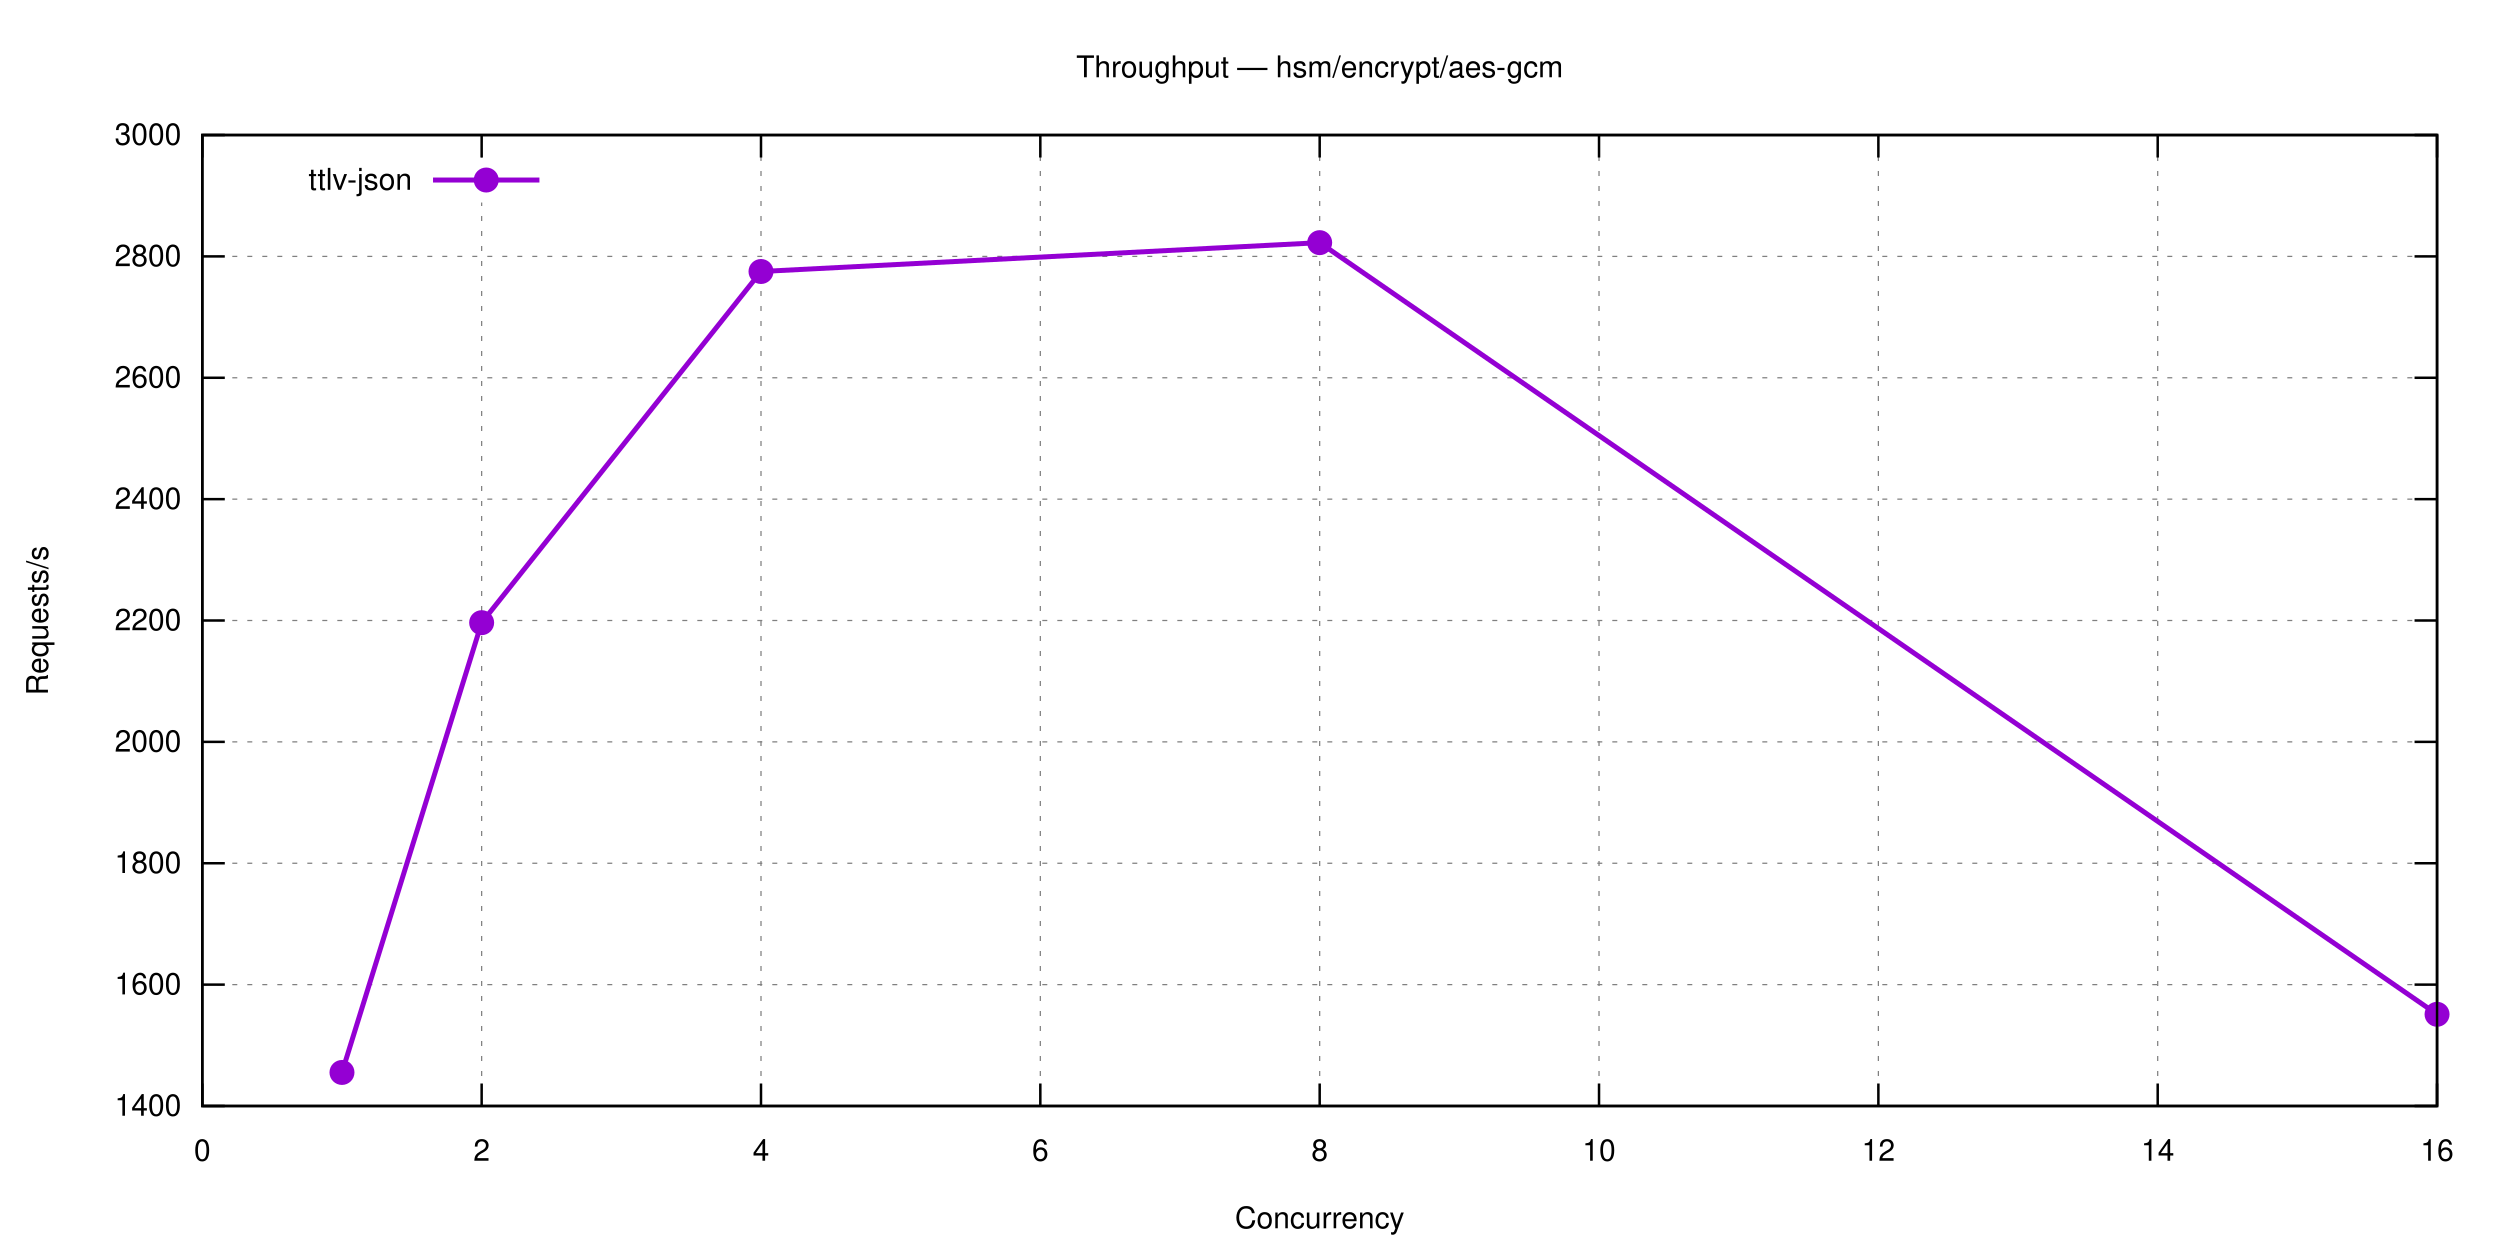
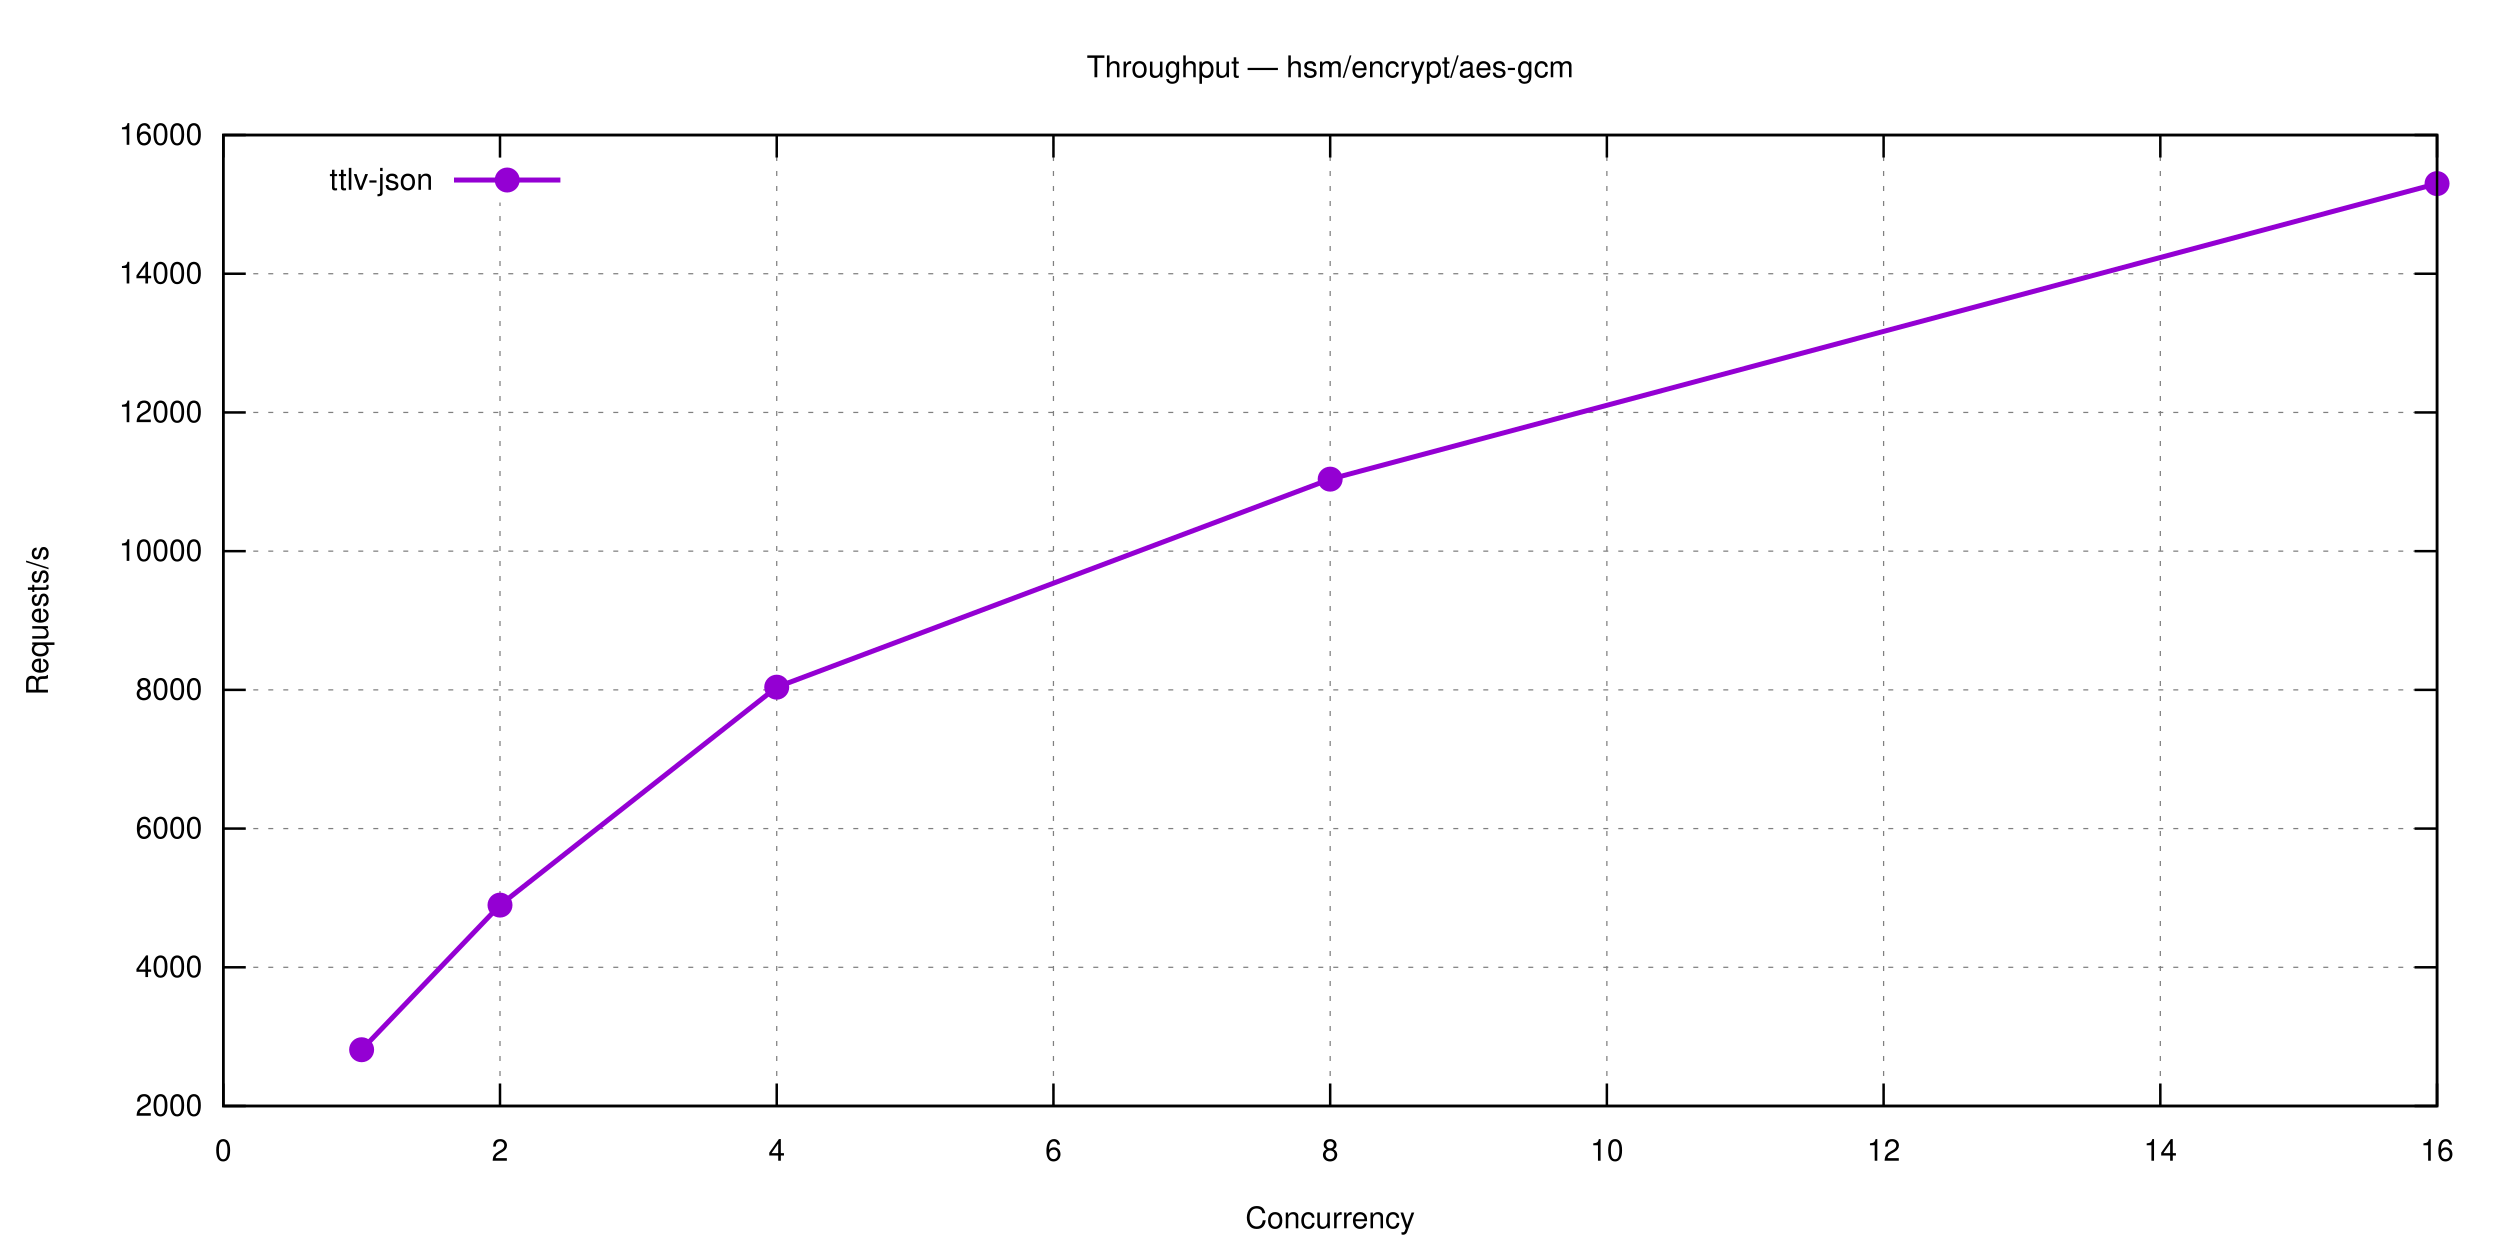
<svg xmlns="http://www.w3.org/2000/svg" xmlns:xlink="http://www.w3.org/1999/xlink" width="1000" height="500" viewBox="0 0 1000 500">
  <g id="gnuplot_canvas">
    <rect x="0" y="0" width="1000" height="500" fill="none" />
    <defs>
      <circle id="gpDot" r="0.5" stroke-width="0.5" stroke="currentColor" />
      <path id="gpPt0" stroke-width="0.222" stroke="currentColor" d="M-1,0 h2 M0,-1 v2" />
      <path id="gpPt1" stroke-width="0.222" stroke="currentColor" d="M-1,-1 L1,1 M1,-1 L-1,1" />
      <path id="gpPt2" stroke-width="0.222" stroke="currentColor" d="M-1,0 L1,0 M0,-1 L0,1 M-1,-1 L1,1 M-1,1 L1,-1" />
      <rect id="gpPt3" stroke-width="0.222" stroke="currentColor" x="-1" y="-1" width="2" height="2" />
      <rect id="gpPt4" stroke-width="0.222" stroke="currentColor" fill="currentColor" x="-1" y="-1" width="2" height="2" />
      <circle id="gpPt5" stroke-width="0.222" stroke="currentColor" cx="0" cy="0" r="1" />
      <use xlink:href="#gpPt5" id="gpPt6" fill="currentColor" stroke="none" />
      <path id="gpPt7" stroke-width="0.222" stroke="currentColor" d="M0,-1.33 L-1.33,0.67 L1.33,0.67 z" />
      <use xlink:href="#gpPt7" id="gpPt8" fill="currentColor" stroke="none" />
      <use xlink:href="#gpPt7" id="gpPt9" stroke="currentColor" transform="rotate(180)" />
      <use xlink:href="#gpPt9" id="gpPt10" fill="currentColor" stroke="none" />
      <use xlink:href="#gpPt3" id="gpPt11" stroke="currentColor" transform="rotate(45)" />
      <use xlink:href="#gpPt11" id="gpPt12" fill="currentColor" stroke="none" />
      <path id="gpPt13" stroke-width="0.222" stroke="currentColor" d="M0,1.330 L1.265,0.411 L0.782,-1.067 L-0.782,-1.076 L-1.265,0.411 z" />
      <use xlink:href="#gpPt13" id="gpPt14" fill="currentColor" stroke="none" />
      <filter id="textbox" filterUnits="objectBoundingBox" x="0" y="0" height="1" width="1">
        <feFlood flood-color="white" flood-opacity="1" result="bgnd" />
        <feComposite in="SourceGraphic" in2="bgnd" operator="atop" />
      </filter>
      <filter id="greybox" filterUnits="objectBoundingBox" x="0" y="0" height="1" width="1">
        <feFlood flood-color="lightgrey" flood-opacity="1" result="grey" />
        <feComposite in="SourceGraphic" in2="grey" operator="atop" />
      </filter>
    </defs>
    <g fill="none" color="white" stroke="currentColor" stroke-width="1.00" stroke-linecap="butt" stroke-linejoin="miter">
</g>
    <g fill="none" color="black" stroke="currentColor" stroke-width="1.00" stroke-linecap="butt" stroke-linejoin="miter">
</g>
    <g fill="none" color="black" stroke="black" stroke-width="0.50" stroke-linecap="butt" stroke-linejoin="miter">
</g>
    <g fill="none" color="gray" stroke="currentColor" stroke-width="0.50" stroke-linecap="butt" stroke-linejoin="miter">
-       <path stroke="gray" stroke-dasharray="2,4" class="gridline" d="M80.92,442.40 L974.82,442.40  " />
-     </g>
-     <g fill="none" color="gray" stroke="gray" stroke-width="1.00" stroke-linecap="butt" stroke-linejoin="miter">
- </g>
-     <g fill="none" color="black" stroke="currentColor" stroke-width="1.00" stroke-linecap="butt" stroke-linejoin="miter">
-       <path stroke="black" d="M80.92,442.40 L89.92,442.40 M974.82,442.40 L965.82,442.40  " />
-       <g transform="translate(72.53,446.30)" stroke="none" fill="black" font-family="Helvetica" font-size="12.00" text-anchor="end">
-         <text>
-           <tspan font-family="Helvetica"> 1400</tspan>
-         </text>
-       </g>
-     </g>
-     <g fill="none" color="black" stroke="currentColor" stroke-width="1.00" stroke-linecap="butt" stroke-linejoin="miter">
- </g>
-     <g fill="none" color="black" stroke="black" stroke-width="0.50" stroke-linecap="butt" stroke-linejoin="miter">
- </g>
-     <g fill="none" color="gray" stroke="currentColor" stroke-width="0.50" stroke-linecap="butt" stroke-linejoin="miter">
-       <path stroke="gray" stroke-dasharray="2,4" class="gridline" d="M80.92,393.85 L974.82,393.85  " />
-     </g>
-     <g fill="none" color="gray" stroke="gray" stroke-width="1.00" stroke-linecap="butt" stroke-linejoin="miter">
- </g>
-     <g fill="none" color="black" stroke="currentColor" stroke-width="1.00" stroke-linecap="butt" stroke-linejoin="miter">
-       <path stroke="black" d="M80.92,393.85 L89.92,393.85 M974.82,393.85 L965.82,393.85  " />
-       <g transform="translate(72.53,397.75)" stroke="none" fill="black" font-family="Helvetica" font-size="12.00" text-anchor="end">
-         <text>
-           <tspan font-family="Helvetica"> 1600</tspan>
-         </text>
-       </g>
-     </g>
-     <g fill="none" color="black" stroke="currentColor" stroke-width="1.00" stroke-linecap="butt" stroke-linejoin="miter">
- </g>
-     <g fill="none" color="black" stroke="black" stroke-width="0.50" stroke-linecap="butt" stroke-linejoin="miter">
- </g>
-     <g fill="none" color="gray" stroke="currentColor" stroke-width="0.50" stroke-linecap="butt" stroke-linejoin="miter">
-       <path stroke="gray" stroke-dasharray="2,4" class="gridline" d="M80.92,345.30 L974.82,345.30  " />
-     </g>
-     <g fill="none" color="gray" stroke="gray" stroke-width="1.00" stroke-linecap="butt" stroke-linejoin="miter">
- </g>
-     <g fill="none" color="black" stroke="currentColor" stroke-width="1.00" stroke-linecap="butt" stroke-linejoin="miter">
-       <path stroke="black" d="M80.92,345.30 L89.92,345.30 M974.82,345.30 L965.82,345.30  " />
-       <g transform="translate(72.53,349.20)" stroke="none" fill="black" font-family="Helvetica" font-size="12.00" text-anchor="end">
-         <text>
-           <tspan font-family="Helvetica"> 1800</tspan>
-         </text>
-       </g>
-     </g>
-     <g fill="none" color="black" stroke="currentColor" stroke-width="1.00" stroke-linecap="butt" stroke-linejoin="miter">
- </g>
-     <g fill="none" color="black" stroke="black" stroke-width="0.50" stroke-linecap="butt" stroke-linejoin="miter">
- </g>
-     <g fill="none" color="gray" stroke="currentColor" stroke-width="0.50" stroke-linecap="butt" stroke-linejoin="miter">
-       <path stroke="gray" stroke-dasharray="2,4" class="gridline" d="M80.92,296.75 L974.82,296.75  " />
-     </g>
-     <g fill="none" color="gray" stroke="gray" stroke-width="1.00" stroke-linecap="butt" stroke-linejoin="miter">
- </g>
-     <g fill="none" color="black" stroke="currentColor" stroke-width="1.00" stroke-linecap="butt" stroke-linejoin="miter">
-       <path stroke="black" d="M80.92,296.75 L89.92,296.75 M974.82,296.75 L965.82,296.75  " />
-       <g transform="translate(72.53,300.65)" stroke="none" fill="black" font-family="Helvetica" font-size="12.00" text-anchor="end">
+       <path stroke="gray" stroke-dasharray="2,4" class="gridline" d="M89.31,442.40 L974.82,442.40  " />
+     </g>
+     <g fill="none" color="gray" stroke="gray" stroke-width="1.00" stroke-linecap="butt" stroke-linejoin="miter">
+ </g>
+     <g fill="none" color="black" stroke="currentColor" stroke-width="1.00" stroke-linecap="butt" stroke-linejoin="miter">
+       <path stroke="black" d="M89.31,442.40 L98.31,442.40 M974.82,442.40 L965.82,442.40  " />
+       <g transform="translate(80.92,446.30)" stroke="none" fill="black" font-family="Helvetica" font-size="12.00" text-anchor="end">
        <text>
          <tspan font-family="Helvetica"> 2000</tspan>
        </text>
      </g>
    </g>
    <g fill="none" color="black" stroke="currentColor" stroke-width="1.00" stroke-linecap="butt" stroke-linejoin="miter">
</g>
    <g fill="none" color="black" stroke="black" stroke-width="0.50" stroke-linecap="butt" stroke-linejoin="miter">
</g>
    <g fill="none" color="gray" stroke="currentColor" stroke-width="0.50" stroke-linecap="butt" stroke-linejoin="miter">
-       <path stroke="gray" stroke-dasharray="2,4" class="gridline" d="M80.92,248.20 L974.82,248.20  " />
-     </g>
-     <g fill="none" color="gray" stroke="gray" stroke-width="1.00" stroke-linecap="butt" stroke-linejoin="miter">
- </g>
-     <g fill="none" color="black" stroke="currentColor" stroke-width="1.00" stroke-linecap="butt" stroke-linejoin="miter">
-       <path stroke="black" d="M80.92,248.20 L89.92,248.20 M974.82,248.20 L965.82,248.20  " />
-       <g transform="translate(72.53,252.10)" stroke="none" fill="black" font-family="Helvetica" font-size="12.00" text-anchor="end">
-         <text>
-           <tspan font-family="Helvetica"> 2200</tspan>
-         </text>
-       </g>
-     </g>
-     <g fill="none" color="black" stroke="currentColor" stroke-width="1.00" stroke-linecap="butt" stroke-linejoin="miter">
- </g>
-     <g fill="none" color="black" stroke="black" stroke-width="0.50" stroke-linecap="butt" stroke-linejoin="miter">
- </g>
-     <g fill="none" color="gray" stroke="currentColor" stroke-width="0.50" stroke-linecap="butt" stroke-linejoin="miter">
-       <path stroke="gray" stroke-dasharray="2,4" class="gridline" d="M80.92,199.66 L974.82,199.66  " />
-     </g>
-     <g fill="none" color="gray" stroke="gray" stroke-width="1.00" stroke-linecap="butt" stroke-linejoin="miter">
- </g>
-     <g fill="none" color="black" stroke="currentColor" stroke-width="1.00" stroke-linecap="butt" stroke-linejoin="miter">
-       <path stroke="black" d="M80.92,199.66 L89.92,199.66 M974.82,199.66 L965.82,199.66  " />
-       <g transform="translate(72.53,203.56)" stroke="none" fill="black" font-family="Helvetica" font-size="12.00" text-anchor="end">
-         <text>
-           <tspan font-family="Helvetica"> 2400</tspan>
-         </text>
-       </g>
-     </g>
-     <g fill="none" color="black" stroke="currentColor" stroke-width="1.00" stroke-linecap="butt" stroke-linejoin="miter">
- </g>
-     <g fill="none" color="black" stroke="black" stroke-width="0.50" stroke-linecap="butt" stroke-linejoin="miter">
- </g>
-     <g fill="none" color="gray" stroke="currentColor" stroke-width="0.50" stroke-linecap="butt" stroke-linejoin="miter">
-       <path stroke="gray" stroke-dasharray="2,4" class="gridline" d="M80.92,151.11 L974.82,151.11  " />
-     </g>
-     <g fill="none" color="gray" stroke="gray" stroke-width="1.00" stroke-linecap="butt" stroke-linejoin="miter">
- </g>
-     <g fill="none" color="black" stroke="currentColor" stroke-width="1.00" stroke-linecap="butt" stroke-linejoin="miter">
-       <path stroke="black" d="M80.92,151.11 L89.92,151.11 M974.82,151.11 L965.82,151.11  " />
-       <g transform="translate(72.53,155.01)" stroke="none" fill="black" font-family="Helvetica" font-size="12.00" text-anchor="end">
-         <text>
-           <tspan font-family="Helvetica"> 2600</tspan>
-         </text>
-       </g>
-     </g>
-     <g fill="none" color="black" stroke="currentColor" stroke-width="1.00" stroke-linecap="butt" stroke-linejoin="miter">
- </g>
-     <g fill="none" color="black" stroke="black" stroke-width="0.50" stroke-linecap="butt" stroke-linejoin="miter">
- </g>
-     <g fill="none" color="gray" stroke="currentColor" stroke-width="0.50" stroke-linecap="butt" stroke-linejoin="miter">
-       <path stroke="gray" stroke-dasharray="2,4" class="gridline" d="M80.92,102.56 L974.82,102.56  " />
-     </g>
-     <g fill="none" color="gray" stroke="gray" stroke-width="1.00" stroke-linecap="butt" stroke-linejoin="miter">
- </g>
-     <g fill="none" color="black" stroke="currentColor" stroke-width="1.00" stroke-linecap="butt" stroke-linejoin="miter">
-       <path stroke="black" d="M80.92,102.56 L89.92,102.56 M974.82,102.56 L965.82,102.56  " />
-       <g transform="translate(72.53,106.46)" stroke="none" fill="black" font-family="Helvetica" font-size="12.00" text-anchor="end">
-         <text>
-           <tspan font-family="Helvetica"> 2800</tspan>
-         </text>
-       </g>
-     </g>
-     <g fill="none" color="black" stroke="currentColor" stroke-width="1.00" stroke-linecap="butt" stroke-linejoin="miter">
- </g>
-     <g fill="none" color="black" stroke="black" stroke-width="0.50" stroke-linecap="butt" stroke-linejoin="miter">
- </g>
-     <g fill="none" color="gray" stroke="currentColor" stroke-width="0.50" stroke-linecap="butt" stroke-linejoin="miter">
-       <path stroke="gray" stroke-dasharray="2,4" class="gridline" d="M80.92,54.01 L974.82,54.01  " />
-     </g>
-     <g fill="none" color="gray" stroke="gray" stroke-width="1.00" stroke-linecap="butt" stroke-linejoin="miter">
- </g>
-     <g fill="none" color="black" stroke="currentColor" stroke-width="1.00" stroke-linecap="butt" stroke-linejoin="miter">
-       <path stroke="black" d="M80.92,54.01 L89.92,54.01 M974.82,54.01 L965.82,54.01  " />
-       <g transform="translate(72.53,57.91)" stroke="none" fill="black" font-family="Helvetica" font-size="12.00" text-anchor="end">
-         <text>
-           <tspan font-family="Helvetica"> 3000</tspan>
-         </text>
-       </g>
-     </g>
-     <g fill="none" color="black" stroke="currentColor" stroke-width="1.00" stroke-linecap="butt" stroke-linejoin="miter">
- </g>
-     <g fill="none" color="black" stroke="black" stroke-width="0.50" stroke-linecap="butt" stroke-linejoin="miter">
- </g>
-     <g fill="none" color="gray" stroke="currentColor" stroke-width="0.50" stroke-linecap="butt" stroke-linejoin="miter">
-       <path stroke="gray" stroke-dasharray="2,4" class="gridline" d="M80.92,442.40 L80.92,54.01  " />
-     </g>
-     <g fill="none" color="gray" stroke="gray" stroke-width="1.00" stroke-linecap="butt" stroke-linejoin="miter">
- </g>
-     <g fill="none" color="black" stroke="currentColor" stroke-width="1.00" stroke-linecap="butt" stroke-linejoin="miter">
-       <path stroke="black" d="M80.92,442.40 L80.92,433.40 M80.92,54.01 L80.92,63.01  " />
-       <g transform="translate(80.92,464.30)" stroke="none" fill="black" font-family="Helvetica" font-size="12.00" text-anchor="middle">
+       <path stroke="gray" stroke-dasharray="2,4" class="gridline" d="M89.31,386.92 L974.82,386.92  " />
+     </g>
+     <g fill="none" color="gray" stroke="gray" stroke-width="1.00" stroke-linecap="butt" stroke-linejoin="miter">
+ </g>
+     <g fill="none" color="black" stroke="currentColor" stroke-width="1.00" stroke-linecap="butt" stroke-linejoin="miter">
+       <path stroke="black" d="M89.31,386.92 L98.31,386.92 M974.82,386.92 L965.82,386.92  " />
+       <g transform="translate(80.92,390.82)" stroke="none" fill="black" font-family="Helvetica" font-size="12.00" text-anchor="end">
+         <text>
+           <tspan font-family="Helvetica"> 4000</tspan>
+         </text>
+       </g>
+     </g>
+     <g fill="none" color="black" stroke="currentColor" stroke-width="1.00" stroke-linecap="butt" stroke-linejoin="miter">
+ </g>
+     <g fill="none" color="black" stroke="black" stroke-width="0.50" stroke-linecap="butt" stroke-linejoin="miter">
+ </g>
+     <g fill="none" color="gray" stroke="currentColor" stroke-width="0.50" stroke-linecap="butt" stroke-linejoin="miter">
+       <path stroke="gray" stroke-dasharray="2,4" class="gridline" d="M89.31,331.43 L974.82,331.43  " />
+     </g>
+     <g fill="none" color="gray" stroke="gray" stroke-width="1.00" stroke-linecap="butt" stroke-linejoin="miter">
+ </g>
+     <g fill="none" color="black" stroke="currentColor" stroke-width="1.00" stroke-linecap="butt" stroke-linejoin="miter">
+       <path stroke="black" d="M89.31,331.43 L98.31,331.43 M974.82,331.43 L965.82,331.43  " />
+       <g transform="translate(80.92,335.33)" stroke="none" fill="black" font-family="Helvetica" font-size="12.00" text-anchor="end">
+         <text>
+           <tspan font-family="Helvetica"> 6000</tspan>
+         </text>
+       </g>
+     </g>
+     <g fill="none" color="black" stroke="currentColor" stroke-width="1.00" stroke-linecap="butt" stroke-linejoin="miter">
+ </g>
+     <g fill="none" color="black" stroke="black" stroke-width="0.50" stroke-linecap="butt" stroke-linejoin="miter">
+ </g>
+     <g fill="none" color="gray" stroke="currentColor" stroke-width="0.50" stroke-linecap="butt" stroke-linejoin="miter">
+       <path stroke="gray" stroke-dasharray="2,4" class="gridline" d="M89.31,275.95 L974.82,275.95  " />
+     </g>
+     <g fill="none" color="gray" stroke="gray" stroke-width="1.00" stroke-linecap="butt" stroke-linejoin="miter">
+ </g>
+     <g fill="none" color="black" stroke="currentColor" stroke-width="1.00" stroke-linecap="butt" stroke-linejoin="miter">
+       <path stroke="black" d="M89.31,275.95 L98.31,275.95 M974.82,275.95 L965.82,275.95  " />
+       <g transform="translate(80.92,279.85)" stroke="none" fill="black" font-family="Helvetica" font-size="12.00" text-anchor="end">
+         <text>
+           <tspan font-family="Helvetica"> 8000</tspan>
+         </text>
+       </g>
+     </g>
+     <g fill="none" color="black" stroke="currentColor" stroke-width="1.00" stroke-linecap="butt" stroke-linejoin="miter">
+ </g>
+     <g fill="none" color="black" stroke="black" stroke-width="0.50" stroke-linecap="butt" stroke-linejoin="miter">
+ </g>
+     <g fill="none" color="gray" stroke="currentColor" stroke-width="0.50" stroke-linecap="butt" stroke-linejoin="miter">
+       <path stroke="gray" stroke-dasharray="2,4" class="gridline" d="M89.31,220.46 L974.82,220.46  " />
+     </g>
+     <g fill="none" color="gray" stroke="gray" stroke-width="1.00" stroke-linecap="butt" stroke-linejoin="miter">
+ </g>
+     <g fill="none" color="black" stroke="currentColor" stroke-width="1.00" stroke-linecap="butt" stroke-linejoin="miter">
+       <path stroke="black" d="M89.31,220.46 L98.31,220.46 M974.82,220.46 L965.82,220.46  " />
+       <g transform="translate(80.92,224.36)" stroke="none" fill="black" font-family="Helvetica" font-size="12.00" text-anchor="end">
+         <text>
+           <tspan font-family="Helvetica"> 10000</tspan>
+         </text>
+       </g>
+     </g>
+     <g fill="none" color="black" stroke="currentColor" stroke-width="1.00" stroke-linecap="butt" stroke-linejoin="miter">
+ </g>
+     <g fill="none" color="black" stroke="black" stroke-width="0.50" stroke-linecap="butt" stroke-linejoin="miter">
+ </g>
+     <g fill="none" color="gray" stroke="currentColor" stroke-width="0.50" stroke-linecap="butt" stroke-linejoin="miter">
+       <path stroke="gray" stroke-dasharray="2,4" class="gridline" d="M89.31,164.98 L974.82,164.98  " />
+     </g>
+     <g fill="none" color="gray" stroke="gray" stroke-width="1.00" stroke-linecap="butt" stroke-linejoin="miter">
+ </g>
+     <g fill="none" color="black" stroke="currentColor" stroke-width="1.00" stroke-linecap="butt" stroke-linejoin="miter">
+       <path stroke="black" d="M89.31,164.98 L98.31,164.98 M974.82,164.98 L965.82,164.98  " />
+       <g transform="translate(80.92,168.88)" stroke="none" fill="black" font-family="Helvetica" font-size="12.00" text-anchor="end">
+         <text>
+           <tspan font-family="Helvetica"> 12000</tspan>
+         </text>
+       </g>
+     </g>
+     <g fill="none" color="black" stroke="currentColor" stroke-width="1.00" stroke-linecap="butt" stroke-linejoin="miter">
+ </g>
+     <g fill="none" color="black" stroke="black" stroke-width="0.50" stroke-linecap="butt" stroke-linejoin="miter">
+ </g>
+     <g fill="none" color="gray" stroke="currentColor" stroke-width="0.50" stroke-linecap="butt" stroke-linejoin="miter">
+       <path stroke="gray" stroke-dasharray="2,4" class="gridline" d="M89.31,109.49 L974.82,109.49  " />
+     </g>
+     <g fill="none" color="gray" stroke="gray" stroke-width="1.00" stroke-linecap="butt" stroke-linejoin="miter">
+ </g>
+     <g fill="none" color="black" stroke="currentColor" stroke-width="1.00" stroke-linecap="butt" stroke-linejoin="miter">
+       <path stroke="black" d="M89.31,109.49 L98.31,109.49 M974.82,109.49 L965.82,109.49  " />
+       <g transform="translate(80.92,113.39)" stroke="none" fill="black" font-family="Helvetica" font-size="12.00" text-anchor="end">
+         <text>
+           <tspan font-family="Helvetica"> 14000</tspan>
+         </text>
+       </g>
+     </g>
+     <g fill="none" color="black" stroke="currentColor" stroke-width="1.00" stroke-linecap="butt" stroke-linejoin="miter">
+ </g>
+     <g fill="none" color="black" stroke="black" stroke-width="0.50" stroke-linecap="butt" stroke-linejoin="miter">
+ </g>
+     <g fill="none" color="gray" stroke="currentColor" stroke-width="0.50" stroke-linecap="butt" stroke-linejoin="miter">
+       <path stroke="gray" stroke-dasharray="2,4" class="gridline" d="M89.31,54.01 L974.82,54.01  " />
+     </g>
+     <g fill="none" color="gray" stroke="gray" stroke-width="1.00" stroke-linecap="butt" stroke-linejoin="miter">
+ </g>
+     <g fill="none" color="black" stroke="currentColor" stroke-width="1.00" stroke-linecap="butt" stroke-linejoin="miter">
+       <path stroke="black" d="M89.31,54.01 L98.31,54.01 M974.82,54.01 L965.82,54.01  " />
+       <g transform="translate(80.92,57.91)" stroke="none" fill="black" font-family="Helvetica" font-size="12.00" text-anchor="end">
+         <text>
+           <tspan font-family="Helvetica"> 16000</tspan>
+         </text>
+       </g>
+     </g>
+     <g fill="none" color="black" stroke="currentColor" stroke-width="1.00" stroke-linecap="butt" stroke-linejoin="miter">
+ </g>
+     <g fill="none" color="black" stroke="black" stroke-width="0.50" stroke-linecap="butt" stroke-linejoin="miter">
+ </g>
+     <g fill="none" color="gray" stroke="currentColor" stroke-width="0.50" stroke-linecap="butt" stroke-linejoin="miter">
+       <path stroke="gray" stroke-dasharray="2,4" class="gridline" d="M89.31,442.40 L89.31,54.01  " />
+     </g>
+     <g fill="none" color="gray" stroke="gray" stroke-width="1.00" stroke-linecap="butt" stroke-linejoin="miter">
+ </g>
+     <g fill="none" color="black" stroke="currentColor" stroke-width="1.00" stroke-linecap="butt" stroke-linejoin="miter">
+       <path stroke="black" d="M89.31,442.40 L89.31,433.40 M89.31,54.01 L89.31,63.01  " />
+       <g transform="translate(89.31,464.30)" stroke="none" fill="black" font-family="Helvetica" font-size="12.00" text-anchor="middle">
        <text>
          <tspan font-family="Helvetica"> 0</tspan>
        </text>
      </g>
    </g>
    <g fill="none" color="black" stroke="currentColor" stroke-width="1.00" stroke-linecap="butt" stroke-linejoin="miter">
</g>
    <g fill="none" color="black" stroke="black" stroke-width="0.50" stroke-linecap="butt" stroke-linejoin="miter">
</g>
    <g fill="none" color="gray" stroke="currentColor" stroke-width="0.50" stroke-linecap="butt" stroke-linejoin="miter">
-       <path stroke="gray" stroke-dasharray="2,4" class="gridline" d="M192.66,442.40 L192.66,81.01 M192.66,63.01 L192.66,54.01  " />
-     </g>
-     <g fill="none" color="gray" stroke="gray" stroke-width="1.00" stroke-linecap="butt" stroke-linejoin="miter">
- </g>
-     <g fill="none" color="black" stroke="currentColor" stroke-width="1.00" stroke-linecap="butt" stroke-linejoin="miter">
-       <path stroke="black" d="M192.66,442.40 L192.66,433.40 M192.66,54.01 L192.66,63.01  " />
-       <g transform="translate(192.66,464.30)" stroke="none" fill="black" font-family="Helvetica" font-size="12.00" text-anchor="middle">
+       <path stroke="gray" stroke-dasharray="2,4" class="gridline" d="M200.00,442.40 L200.00,81.01 M200.00,63.01 L200.00,54.01  " />
+     </g>
+     <g fill="none" color="gray" stroke="gray" stroke-width="1.00" stroke-linecap="butt" stroke-linejoin="miter">
+ </g>
+     <g fill="none" color="black" stroke="currentColor" stroke-width="1.00" stroke-linecap="butt" stroke-linejoin="miter">
+       <path stroke="black" d="M200.00,442.40 L200.00,433.40 M200.00,54.01 L200.00,63.01  " />
+       <g transform="translate(200.00,464.30)" stroke="none" fill="black" font-family="Helvetica" font-size="12.00" text-anchor="middle">
        <text>
          <tspan font-family="Helvetica"> 2</tspan>
        </text>
      </g>
    </g>
    <g fill="none" color="black" stroke="currentColor" stroke-width="1.00" stroke-linecap="butt" stroke-linejoin="miter">
</g>
    <g fill="none" color="black" stroke="black" stroke-width="0.50" stroke-linecap="butt" stroke-linejoin="miter">
</g>
    <g fill="none" color="gray" stroke="currentColor" stroke-width="0.50" stroke-linecap="butt" stroke-linejoin="miter">
-       <path stroke="gray" stroke-dasharray="2,4" class="gridline" d="M304.40,442.40 L304.40,54.01  " />
-     </g>
-     <g fill="none" color="gray" stroke="gray" stroke-width="1.00" stroke-linecap="butt" stroke-linejoin="miter">
- </g>
-     <g fill="none" color="black" stroke="currentColor" stroke-width="1.00" stroke-linecap="butt" stroke-linejoin="miter">
-       <path stroke="black" d="M304.40,442.40 L304.40,433.40 M304.40,54.01 L304.40,63.01  " />
-       <g transform="translate(304.40,464.30)" stroke="none" fill="black" font-family="Helvetica" font-size="12.00" text-anchor="middle">
+       <path stroke="gray" stroke-dasharray="2,4" class="gridline" d="M310.69,442.40 L310.69,54.01  " />
+     </g>
+     <g fill="none" color="gray" stroke="gray" stroke-width="1.00" stroke-linecap="butt" stroke-linejoin="miter">
+ </g>
+     <g fill="none" color="black" stroke="currentColor" stroke-width="1.00" stroke-linecap="butt" stroke-linejoin="miter">
+       <path stroke="black" d="M310.69,442.40 L310.69,433.40 M310.69,54.01 L310.69,63.01  " />
+       <g transform="translate(310.69,464.30)" stroke="none" fill="black" font-family="Helvetica" font-size="12.00" text-anchor="middle">
        <text>
          <tspan font-family="Helvetica"> 4</tspan>
        </text>
      </g>
    </g>
    <g fill="none" color="black" stroke="currentColor" stroke-width="1.00" stroke-linecap="butt" stroke-linejoin="miter">
</g>
    <g fill="none" color="black" stroke="black" stroke-width="0.50" stroke-linecap="butt" stroke-linejoin="miter">
</g>
    <g fill="none" color="gray" stroke="currentColor" stroke-width="0.50" stroke-linecap="butt" stroke-linejoin="miter">
-       <path stroke="gray" stroke-dasharray="2,4" class="gridline" d="M416.13,442.40 L416.13,54.01  " />
-     </g>
-     <g fill="none" color="gray" stroke="gray" stroke-width="1.00" stroke-linecap="butt" stroke-linejoin="miter">
- </g>
-     <g fill="none" color="black" stroke="currentColor" stroke-width="1.00" stroke-linecap="butt" stroke-linejoin="miter">
-       <path stroke="black" d="M416.13,442.40 L416.13,433.40 M416.13,54.01 L416.13,63.01  " />
-       <g transform="translate(416.13,464.30)" stroke="none" fill="black" font-family="Helvetica" font-size="12.00" text-anchor="middle">
+       <path stroke="gray" stroke-dasharray="2,4" class="gridline" d="M421.38,442.40 L421.38,54.01  " />
+     </g>
+     <g fill="none" color="gray" stroke="gray" stroke-width="1.00" stroke-linecap="butt" stroke-linejoin="miter">
+ </g>
+     <g fill="none" color="black" stroke="currentColor" stroke-width="1.00" stroke-linecap="butt" stroke-linejoin="miter">
+       <path stroke="black" d="M421.38,442.40 L421.38,433.40 M421.38,54.01 L421.38,63.01  " />
+       <g transform="translate(421.38,464.30)" stroke="none" fill="black" font-family="Helvetica" font-size="12.00" text-anchor="middle">
        <text>
          <tspan font-family="Helvetica"> 6</tspan>
        </text>
      </g>
    </g>
    <g fill="none" color="black" stroke="currentColor" stroke-width="1.00" stroke-linecap="butt" stroke-linejoin="miter">
</g>
    <g fill="none" color="black" stroke="black" stroke-width="0.50" stroke-linecap="butt" stroke-linejoin="miter">
</g>
    <g fill="none" color="gray" stroke="currentColor" stroke-width="0.50" stroke-linecap="butt" stroke-linejoin="miter">
-       <path stroke="gray" stroke-dasharray="2,4" class="gridline" d="M527.87,442.40 L527.87,54.01  " />
-     </g>
-     <g fill="none" color="gray" stroke="gray" stroke-width="1.00" stroke-linecap="butt" stroke-linejoin="miter">
- </g>
-     <g fill="none" color="black" stroke="currentColor" stroke-width="1.00" stroke-linecap="butt" stroke-linejoin="miter">
-       <path stroke="black" d="M527.87,442.40 L527.87,433.40 M527.87,54.01 L527.87,63.01  " />
-       <g transform="translate(527.87,464.30)" stroke="none" fill="black" font-family="Helvetica" font-size="12.00" text-anchor="middle">
+       <path stroke="gray" stroke-dasharray="2,4" class="gridline" d="M532.07,442.40 L532.07,54.01  " />
+     </g>
+     <g fill="none" color="gray" stroke="gray" stroke-width="1.00" stroke-linecap="butt" stroke-linejoin="miter">
+ </g>
+     <g fill="none" color="black" stroke="currentColor" stroke-width="1.00" stroke-linecap="butt" stroke-linejoin="miter">
+       <path stroke="black" d="M532.07,442.40 L532.07,433.40 M532.07,54.01 L532.07,63.01  " />
+       <g transform="translate(532.07,464.30)" stroke="none" fill="black" font-family="Helvetica" font-size="12.00" text-anchor="middle">
        <text>
          <tspan font-family="Helvetica"> 8</tspan>
        </text>
      </g>
    </g>
    <g fill="none" color="black" stroke="currentColor" stroke-width="1.00" stroke-linecap="butt" stroke-linejoin="miter">
</g>
    <g fill="none" color="black" stroke="black" stroke-width="0.50" stroke-linecap="butt" stroke-linejoin="miter">
</g>
    <g fill="none" color="gray" stroke="currentColor" stroke-width="0.50" stroke-linecap="butt" stroke-linejoin="miter">
-       <path stroke="gray" stroke-dasharray="2,4" class="gridline" d="M639.61,442.40 L639.61,54.01  " />
-     </g>
-     <g fill="none" color="gray" stroke="gray" stroke-width="1.00" stroke-linecap="butt" stroke-linejoin="miter">
- </g>
-     <g fill="none" color="black" stroke="currentColor" stroke-width="1.00" stroke-linecap="butt" stroke-linejoin="miter">
-       <path stroke="black" d="M639.61,442.40 L639.61,433.40 M639.61,54.01 L639.61,63.01  " />
-       <g transform="translate(639.61,464.30)" stroke="none" fill="black" font-family="Helvetica" font-size="12.00" text-anchor="middle">
+       <path stroke="gray" stroke-dasharray="2,4" class="gridline" d="M642.75,442.40 L642.75,54.01  " />
+     </g>
+     <g fill="none" color="gray" stroke="gray" stroke-width="1.00" stroke-linecap="butt" stroke-linejoin="miter">
+ </g>
+     <g fill="none" color="black" stroke="currentColor" stroke-width="1.00" stroke-linecap="butt" stroke-linejoin="miter">
+       <path stroke="black" d="M642.75,442.40 L642.75,433.40 M642.75,54.01 L642.75,63.01  " />
+       <g transform="translate(642.75,464.30)" stroke="none" fill="black" font-family="Helvetica" font-size="12.00" text-anchor="middle">
        <text>
          <tspan font-family="Helvetica"> 10</tspan>
        </text>
      </g>
    </g>
    <g fill="none" color="black" stroke="currentColor" stroke-width="1.00" stroke-linecap="butt" stroke-linejoin="miter">
</g>
    <g fill="none" color="black" stroke="black" stroke-width="0.50" stroke-linecap="butt" stroke-linejoin="miter">
</g>
    <g fill="none" color="gray" stroke="currentColor" stroke-width="0.50" stroke-linecap="butt" stroke-linejoin="miter">
-       <path stroke="gray" stroke-dasharray="2,4" class="gridline" d="M751.35,442.40 L751.35,54.01  " />
-     </g>
-     <g fill="none" color="gray" stroke="gray" stroke-width="1.00" stroke-linecap="butt" stroke-linejoin="miter">
- </g>
-     <g fill="none" color="black" stroke="currentColor" stroke-width="1.00" stroke-linecap="butt" stroke-linejoin="miter">
-       <path stroke="black" d="M751.35,442.40 L751.35,433.40 M751.35,54.01 L751.35,63.01  " />
-       <g transform="translate(751.35,464.30)" stroke="none" fill="black" font-family="Helvetica" font-size="12.00" text-anchor="middle">
+       <path stroke="gray" stroke-dasharray="2,4" class="gridline" d="M753.44,442.40 L753.44,54.01  " />
+     </g>
+     <g fill="none" color="gray" stroke="gray" stroke-width="1.00" stroke-linecap="butt" stroke-linejoin="miter">
+ </g>
+     <g fill="none" color="black" stroke="currentColor" stroke-width="1.00" stroke-linecap="butt" stroke-linejoin="miter">
+       <path stroke="black" d="M753.44,442.40 L753.44,433.40 M753.44,54.01 L753.44,63.01  " />
+       <g transform="translate(753.44,464.30)" stroke="none" fill="black" font-family="Helvetica" font-size="12.00" text-anchor="middle">
        <text>
          <tspan font-family="Helvetica"> 12</tspan>
        </text>
      </g>
    </g>
    <g fill="none" color="black" stroke="currentColor" stroke-width="1.00" stroke-linecap="butt" stroke-linejoin="miter">
</g>
    <g fill="none" color="black" stroke="black" stroke-width="0.50" stroke-linecap="butt" stroke-linejoin="miter">
</g>
    <g fill="none" color="gray" stroke="currentColor" stroke-width="0.50" stroke-linecap="butt" stroke-linejoin="miter">
-       <path stroke="gray" stroke-dasharray="2,4" class="gridline" d="M863.08,442.40 L863.08,54.01  " />
-     </g>
-     <g fill="none" color="gray" stroke="gray" stroke-width="1.00" stroke-linecap="butt" stroke-linejoin="miter">
- </g>
-     <g fill="none" color="black" stroke="currentColor" stroke-width="1.00" stroke-linecap="butt" stroke-linejoin="miter">
-       <path stroke="black" d="M863.08,442.40 L863.08,433.40 M863.08,54.01 L863.08,63.01  " />
-       <g transform="translate(863.08,464.30)" stroke="none" fill="black" font-family="Helvetica" font-size="12.00" text-anchor="middle">
+       <path stroke="gray" stroke-dasharray="2,4" class="gridline" d="M864.13,442.40 L864.13,54.01  " />
+     </g>
+     <g fill="none" color="gray" stroke="gray" stroke-width="1.00" stroke-linecap="butt" stroke-linejoin="miter">
+ </g>
+     <g fill="none" color="black" stroke="currentColor" stroke-width="1.00" stroke-linecap="butt" stroke-linejoin="miter">
+       <path stroke="black" d="M864.13,442.40 L864.13,433.40 M864.13,54.01 L864.13,63.01  " />
+       <g transform="translate(864.13,464.30)" stroke="none" fill="black" font-family="Helvetica" font-size="12.00" text-anchor="middle">
        <text>
          <tspan font-family="Helvetica"> 14</tspan>
        </text>
      </g>
    </g>
    <g fill="none" color="black" stroke="currentColor" stroke-width="1.00" stroke-linecap="butt" stroke-linejoin="miter">
</g>
    <g fill="none" color="black" stroke="black" stroke-width="0.50" stroke-linecap="butt" stroke-linejoin="miter">
</g>
    <g fill="none" color="gray" stroke="currentColor" stroke-width="0.50" stroke-linecap="butt" stroke-linejoin="miter">
      <path stroke="gray" stroke-dasharray="2,4" class="gridline" d="M974.82,442.40 L974.82,54.01  " />
    </g>
    <g fill="none" color="gray" stroke="gray" stroke-width="1.00" stroke-linecap="butt" stroke-linejoin="miter">
</g>
    <g fill="none" color="black" stroke="currentColor" stroke-width="1.00" stroke-linecap="butt" stroke-linejoin="miter">
      <path stroke="black" d="M974.82,442.40 L974.82,433.40 M974.82,54.01 L974.82,63.01  " />
      <g transform="translate(974.82,464.30)" stroke="none" fill="black" font-family="Helvetica" font-size="12.00" text-anchor="middle">
        <text>
          <tspan font-family="Helvetica"> 16</tspan>
        </text>
      </g>
    </g>
    <g fill="none" color="black" stroke="currentColor" stroke-width="1.00" stroke-linecap="butt" stroke-linejoin="miter">
</g>
    <g fill="none" color="black" stroke="currentColor" stroke-width="1.00" stroke-linecap="butt" stroke-linejoin="miter">
-       <path stroke="black" d="M80.92,54.01 L80.92,442.40 L974.82,442.40 L974.82,54.01 L80.92,54.01 Z  " />
+       <path stroke="black" d="M89.31,54.01 L89.31,442.40 L974.82,442.40 L974.82,54.01 L89.31,54.01 Z  " />
    </g>
    <g fill="none" color="black" stroke="currentColor" stroke-width="1.00" stroke-linecap="butt" stroke-linejoin="miter">
</g>
    <g id="gnuplot_plot_1">
      <g fill="none" color="white" stroke="black" stroke-width="2.00" stroke-linecap="butt" stroke-linejoin="miter">
</g>
      <g fill="none" color="black" stroke="currentColor" stroke-width="2.00" stroke-linecap="butt" stroke-linejoin="miter">
-         <g transform="translate(164.82,75.91)" stroke="none" fill="black" font-family="Helvetica" font-size="12.00" text-anchor="end">
+         <g transform="translate(173.21,75.91)" stroke="none" fill="black" font-family="Helvetica" font-size="12.00" text-anchor="end">
          <text>
            <tspan font-family="Helvetica">ttlv-json</tspan>
          </text>
        </g>
      </g>
      <g fill="none" color="black" stroke="currentColor" stroke-width="2.00" stroke-linecap="butt" stroke-linejoin="miter">
-         <path stroke="rgb(148,   0, 211)" d="M173.21,72.01 L215.77,72.01 M136.79,428.98 L192.66,249.07 L304.40,108.60 L527.87,97.06 L974.82,405.72  " />
-         <use xlink:href="#gpPt6" transform="translate(136.79,428.98) scale(4.50)" color="rgb(148,   0, 211)" />
-         <use xlink:href="#gpPt6" transform="translate(192.66,249.07) scale(4.50)" color="rgb(148,   0, 211)" />
-         <use xlink:href="#gpPt6" transform="translate(304.40,108.60) scale(4.50)" color="rgb(148,   0, 211)" />
-         <use xlink:href="#gpPt6" transform="translate(527.87,97.06) scale(4.50)" color="rgb(148,   0, 211)" />
-         <use xlink:href="#gpPt6" transform="translate(974.82,405.72) scale(4.50)" color="rgb(148,   0, 211)" />
-         <use xlink:href="#gpPt6" transform="translate(194.49,72.01) scale(4.50)" color="rgb(148,   0, 211)" />
+         <path stroke="rgb(148,   0, 211)" d="M181.60,72.01 L224.16,72.01 M144.65,419.89 L200.00,362.04 L310.69,274.87 L532.07,191.66 L974.82,73.44  " />
+         <use xlink:href="#gpPt6" transform="translate(144.65,419.89) scale(4.50)" color="rgb(148,   0, 211)" />
+         <use xlink:href="#gpPt6" transform="translate(200.00,362.04) scale(4.50)" color="rgb(148,   0, 211)" />
+         <use xlink:href="#gpPt6" transform="translate(310.69,274.87) scale(4.50)" color="rgb(148,   0, 211)" />
+         <use xlink:href="#gpPt6" transform="translate(532.07,191.66) scale(4.50)" color="rgb(148,   0, 211)" />
+         <use xlink:href="#gpPt6" transform="translate(974.82,73.44) scale(4.50)" color="rgb(148,   0, 211)" />
+         <use xlink:href="#gpPt6" transform="translate(202.88,72.01) scale(4.50)" color="rgb(148,   0, 211)" />
      </g>
    </g>
    <g fill="none" color="black" stroke="currentColor" stroke-width="2.00" stroke-linecap="butt" stroke-linejoin="miter">
</g>
    <g fill="none" color="black" stroke="black" stroke-width="1.00" stroke-linecap="butt" stroke-linejoin="miter">
</g>
    <g fill="none" color="black" stroke="currentColor" stroke-width="1.00" stroke-linecap="butt" stroke-linejoin="miter">
-       <path stroke="black" d="M80.92,54.01 L80.92,442.40 L974.82,442.40 L974.82,54.01 L80.92,54.01 Z  " />
+       <path stroke="black" d="M89.31,54.01 L89.31,442.40 L974.82,442.40 L974.82,54.01 L89.31,54.01 Z  " />
      <g transform="translate(19.18,248.21) rotate(270.00)" stroke="none" fill="black" font-family="Helvetica" font-size="12.00" text-anchor="middle">
        <text>
          <tspan font-family="Helvetica">Requests/s</tspan>
        </text>
      </g>
    </g>
    <g fill="none" color="black" stroke="currentColor" stroke-width="1.00" stroke-linecap="butt" stroke-linejoin="miter">
-       <g transform="translate(527.87,491.30)" stroke="none" fill="black" font-family="Helvetica" font-size="12.00" text-anchor="middle">
+       <g transform="translate(532.06,491.30)" stroke="none" fill="black" font-family="Helvetica" font-size="12.00" text-anchor="middle">
        <text>
          <tspan font-family="Helvetica">Concurrency</tspan>
        </text>
      </g>
    </g>
    <g fill="none" color="black" stroke="currentColor" stroke-width="1.00" stroke-linecap="butt" stroke-linejoin="miter">
</g>
    <g fill="none" color="black" stroke="currentColor" stroke-width="1.00" stroke-linecap="butt" stroke-linejoin="miter">
-       <g transform="translate(527.87,30.91)" stroke="none" fill="black" font-family="Helvetica" font-size="12.00" text-anchor="middle">
+       <g transform="translate(532.06,30.91)" stroke="none" fill="black" font-family="Helvetica" font-size="12.00" text-anchor="middle">
        <text>
          <tspan font-family="Helvetica">Throughput — hsm/encrypt/aes-gcm</tspan>
        </text>
      </g>
    </g>
    <g fill="none" color="black" stroke="currentColor" stroke-width="1.00" stroke-linecap="butt" stroke-linejoin="miter">
</g>
  </g>
</svg>
